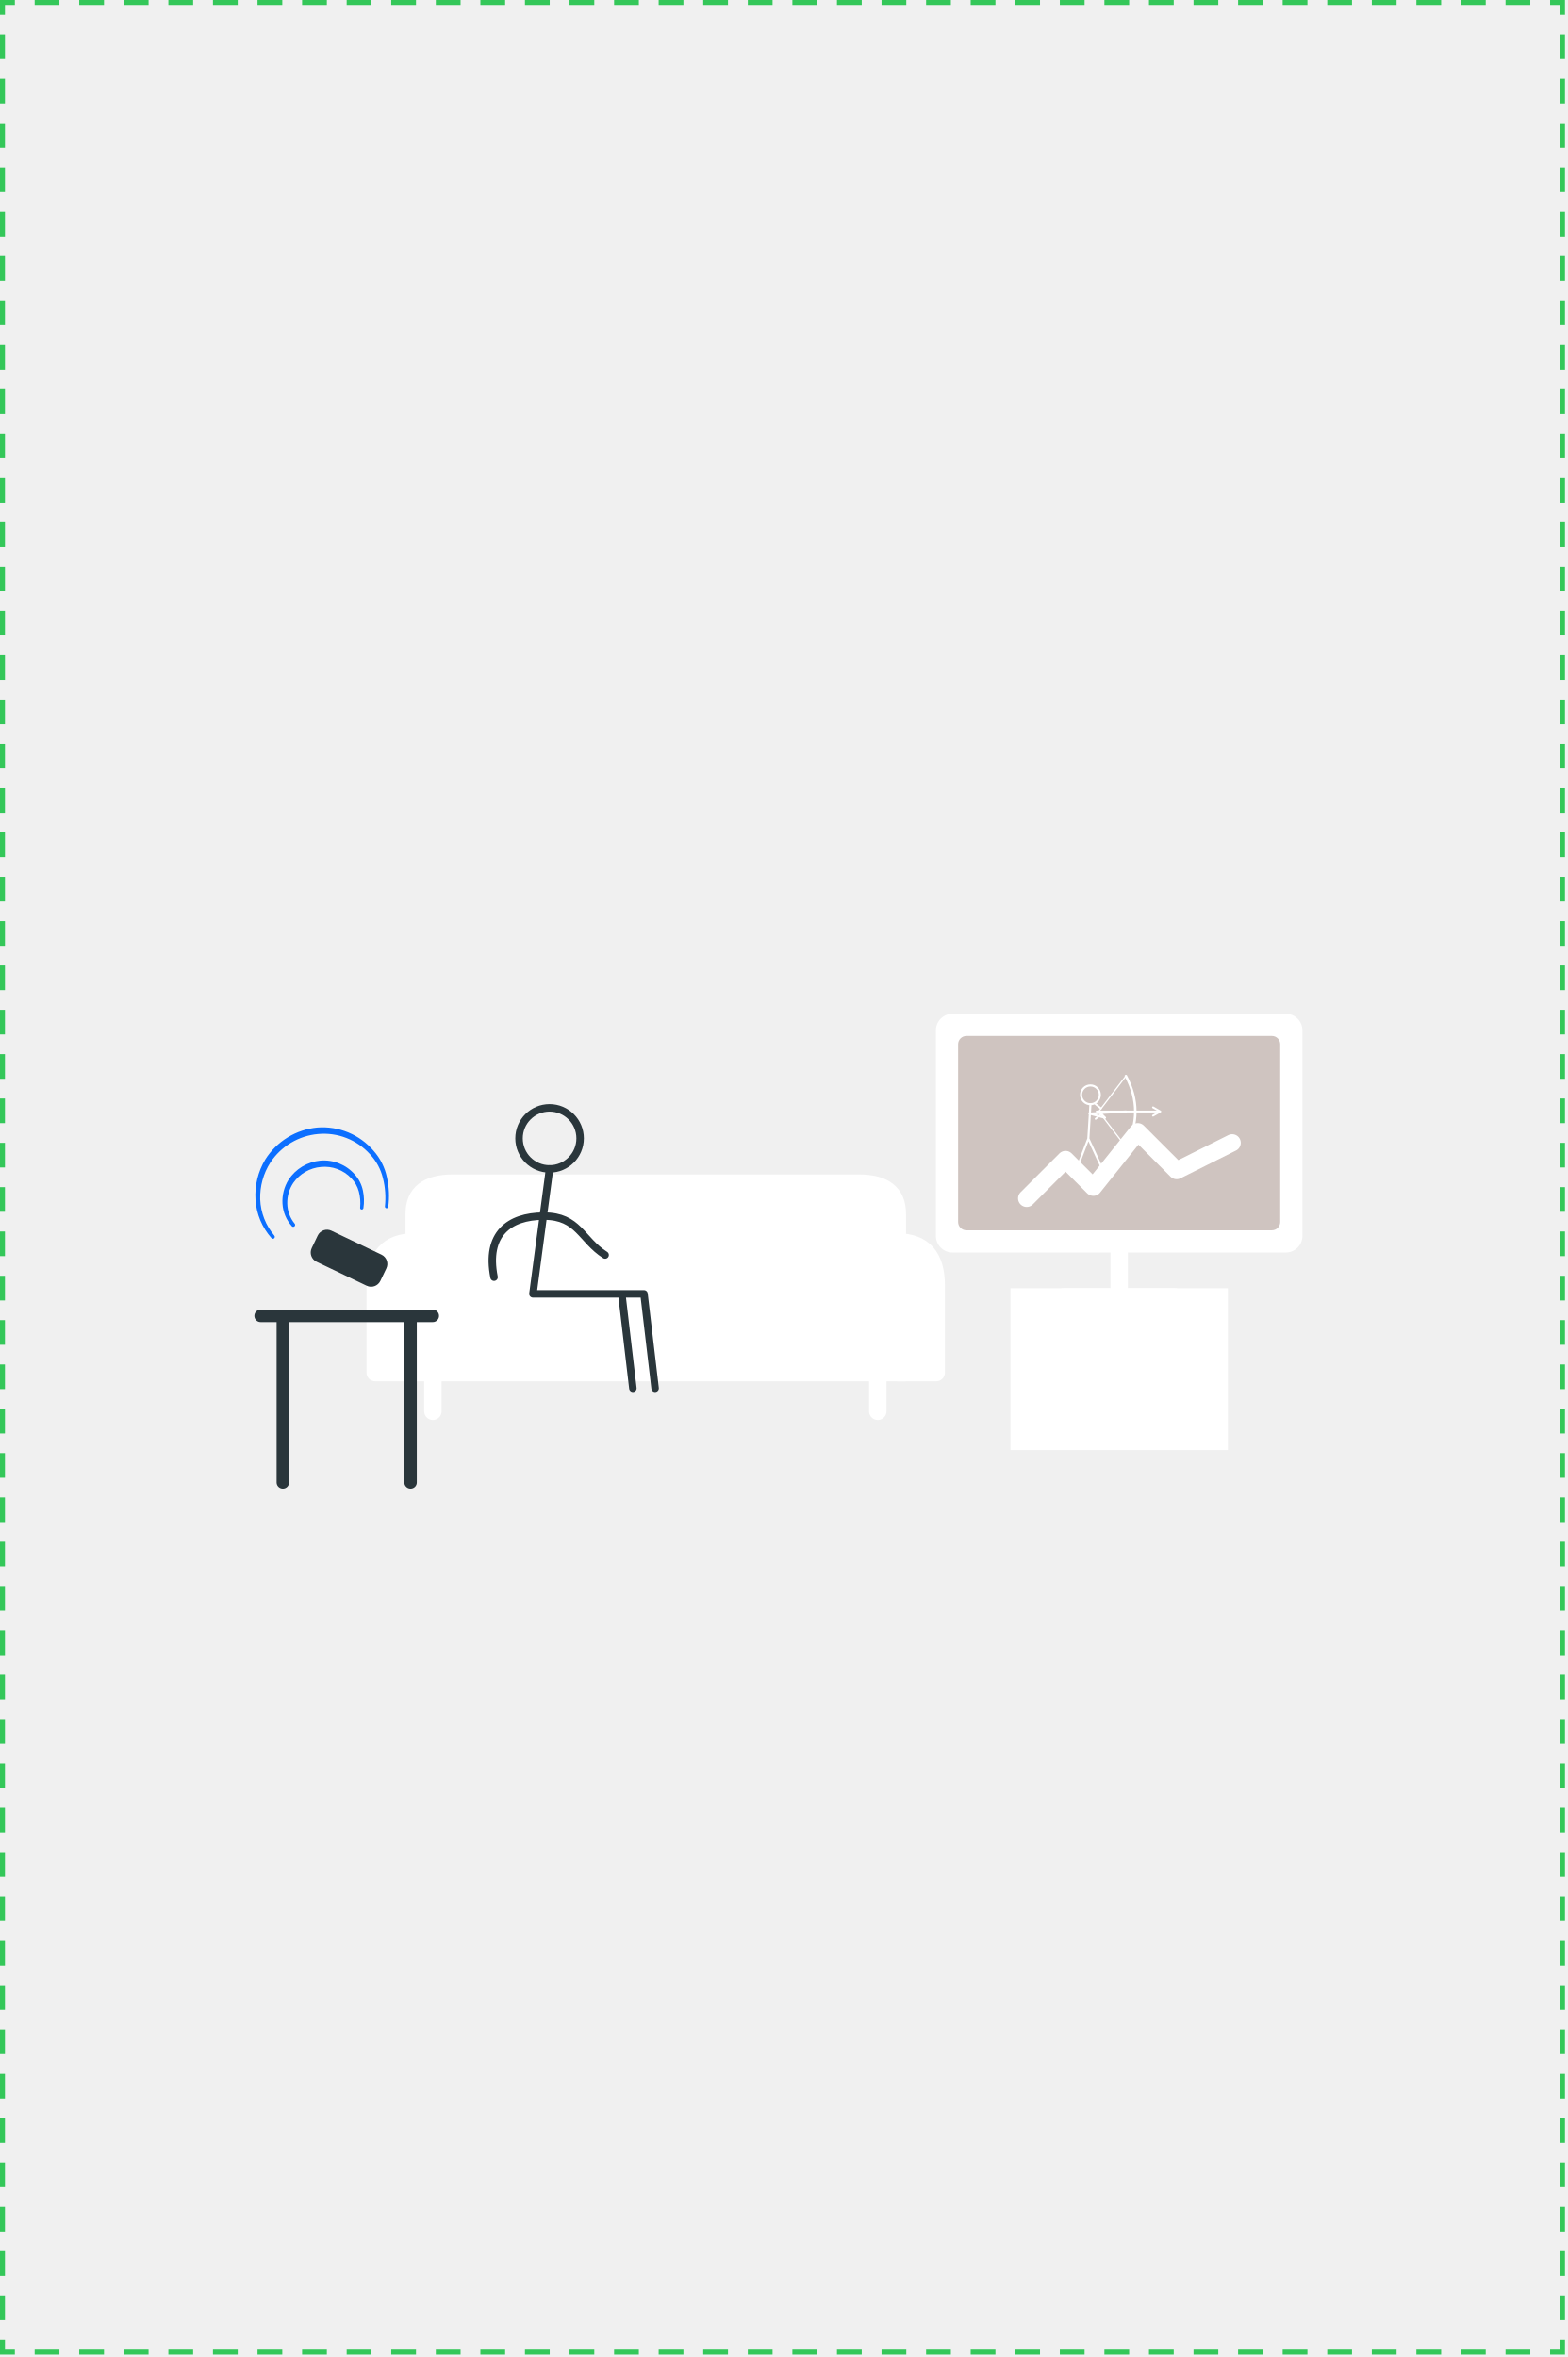
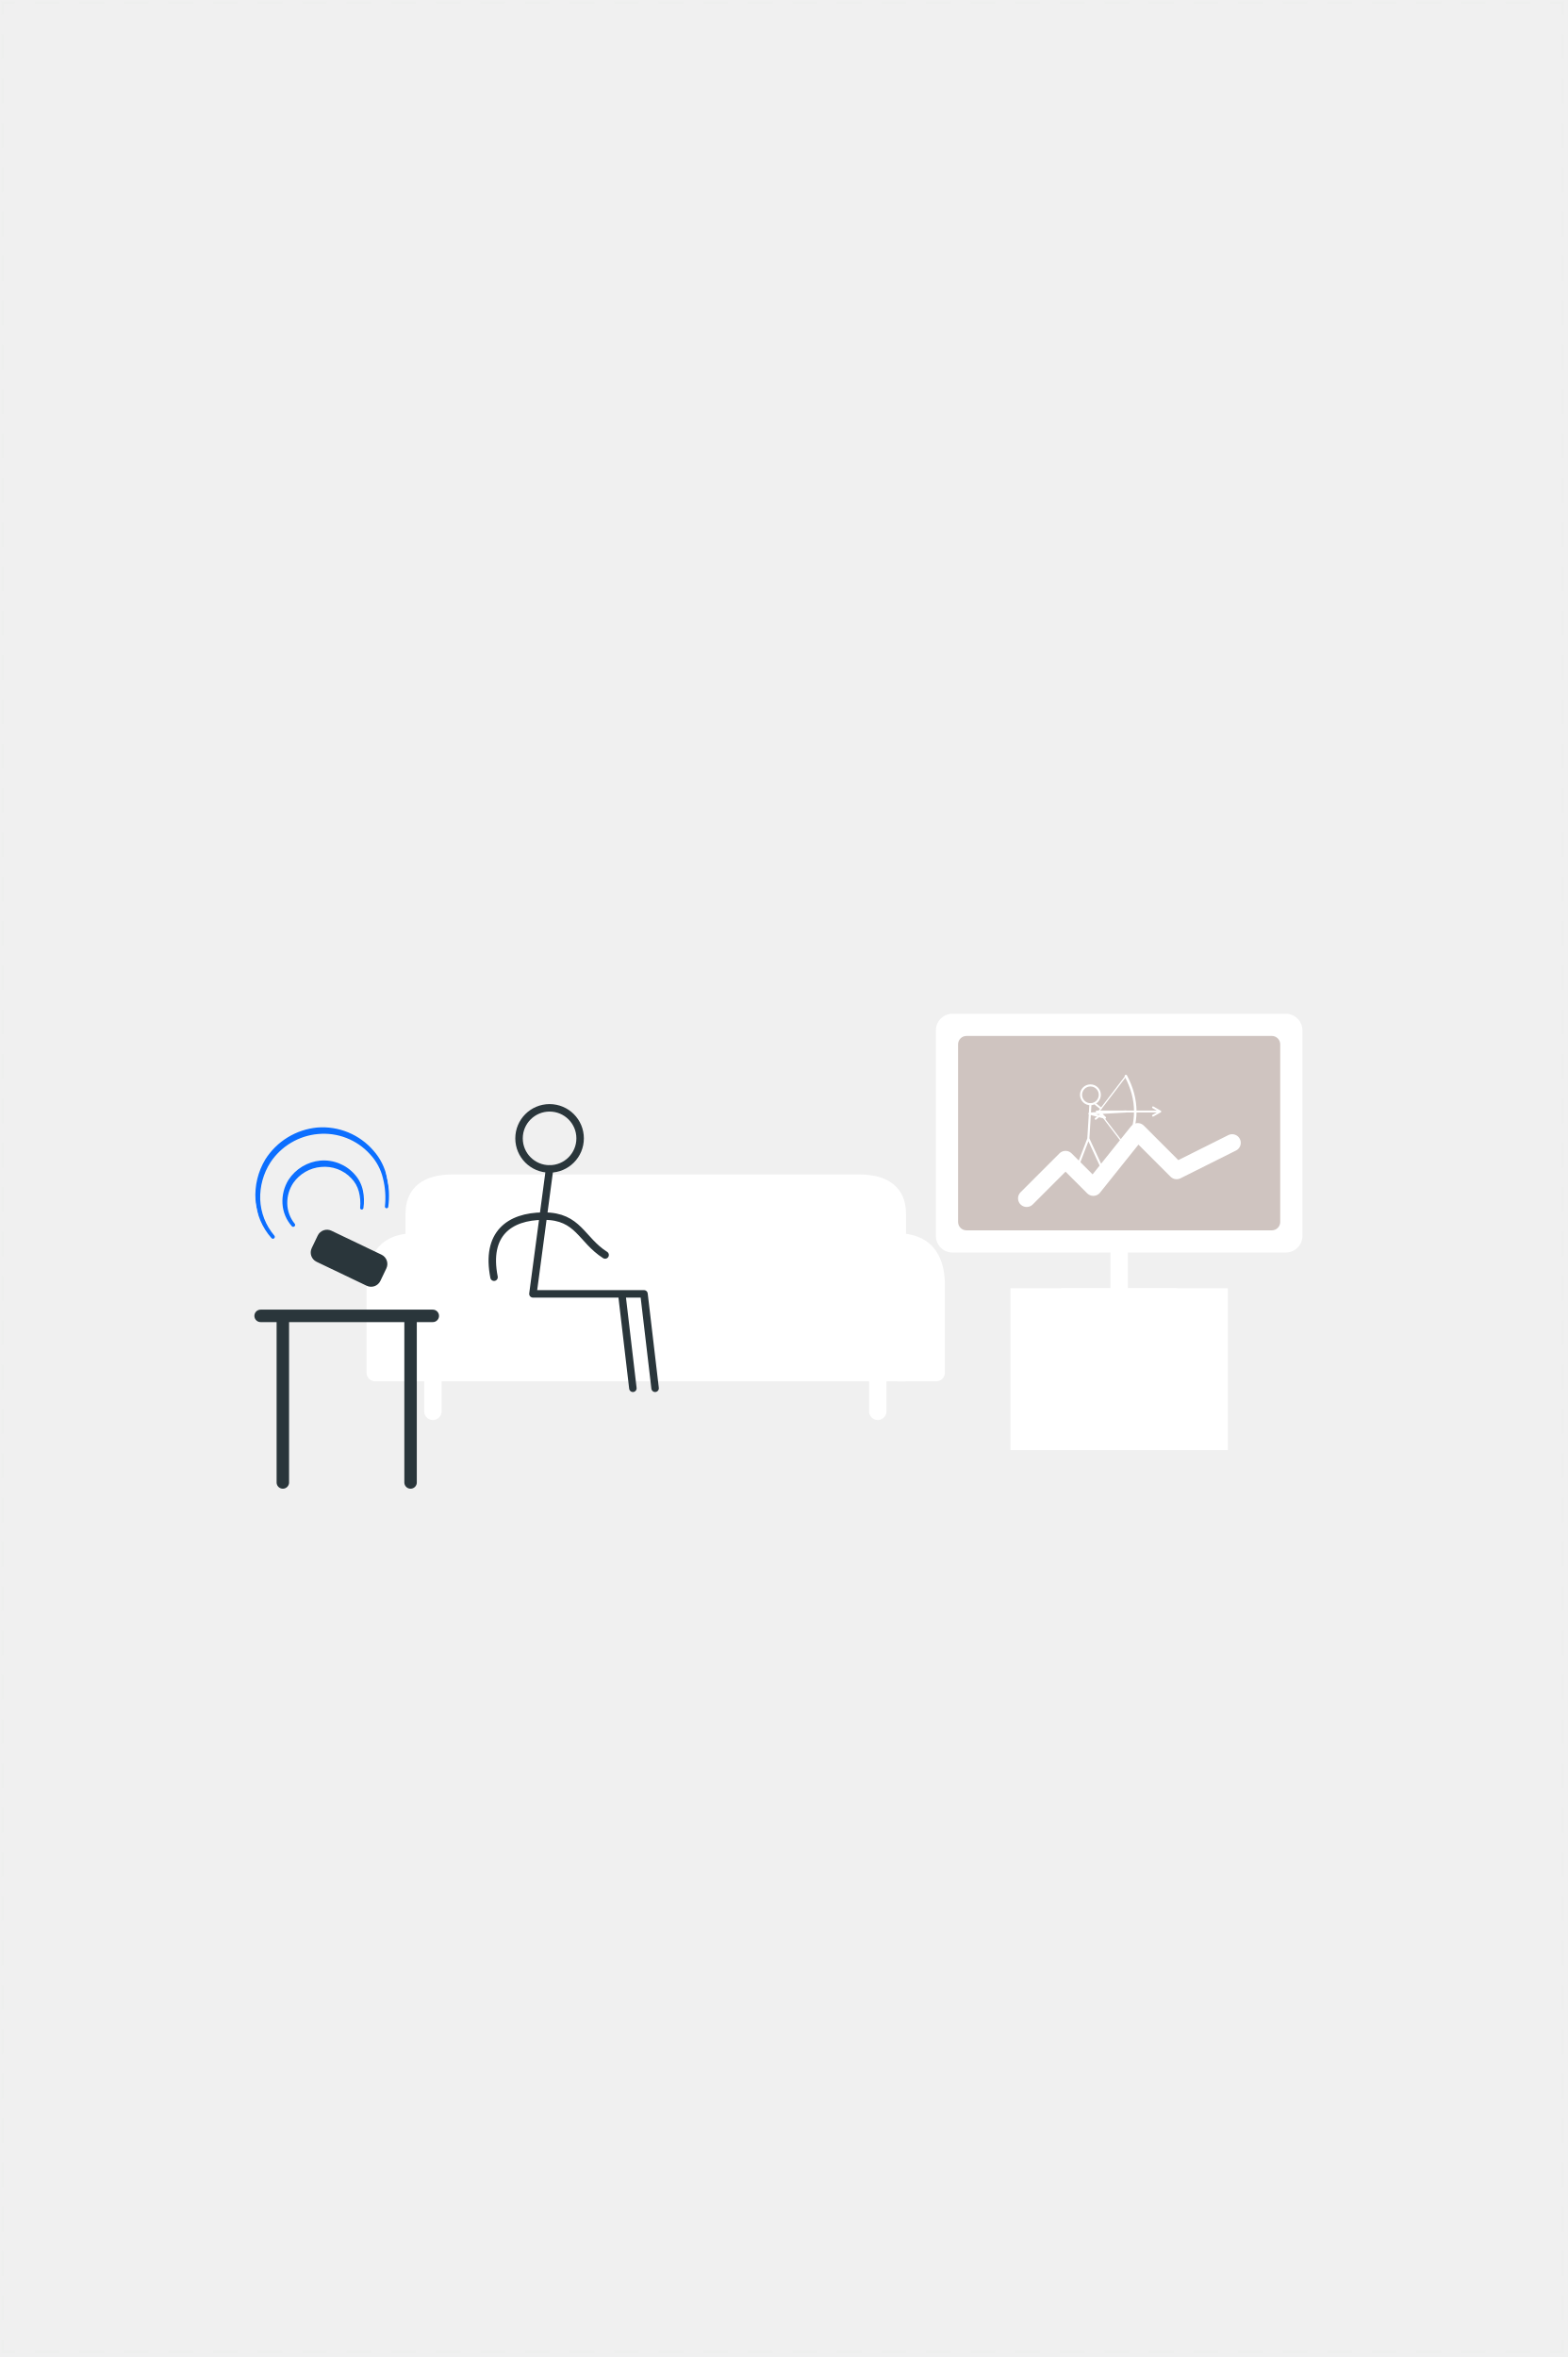
<svg xmlns="http://www.w3.org/2000/svg" width="629" height="946" viewBox="0 0 629 946" fill="none">
-   <path d="M0.995 5.937V0.995H5.964M0.995 13.845V23.731M0.995 31.639V41.524M0.995 49.433V59.318M0.995 67.226V77.111M0.995 85.02V94.905M0.995 102.813V112.698M0.995 120.607V130.492M0.995 138.4V148.285M0.995 156.194V166.079M0.995 173.987V183.872M0.995 191.781V201.666M0.995 209.574V219.46M0.995 227.368V237.253M0.995 245.161V255.047M0.995 262.955V272.84M0.995 280.748V290.634M0.995 298.542V308.427M0.995 316.335V326.221M0.995 334.129V344.014M0.995 351.922V361.808M0.995 369.716V379.601M0.995 387.509V397.395M0.995 405.303V415.188M0.995 423.096V432.982M0.995 440.89V450.775M0.995 458.683V468.569M0.995 476.477V486.362M0.995 494.271V504.156M0.995 512.064V521.949M0.995 529.858V539.743M0.995 547.651V557.536M0.995 565.445V575.33M0.995 583.238V593.123M0.995 601.032V610.917M0.995 618.825V628.71M0.995 636.619V646.504M0.995 654.412V664.298M0.995 672.206V682.091M0.995 689.999V699.885M0.995 707.793V717.678M0.995 725.586V735.472M0.995 743.38V753.265M0.995 761.173V771.059M0.995 778.967V788.852M0.995 796.76V806.646M0.995 814.554V824.439M0.995 832.347V842.233M0.995 850.141V860.026M0.995 867.934V877.82M0.995 885.728V895.613M0.995 903.521V913.407M0.995 921.315V931.2M0.995 939.108V944.051H5.963M13.914 944.051H23.851M31.801 944.051H41.739M49.689 944.051H59.626M67.576 944.051H77.514M85.464 944.051H95.402M103.352 944.051H113.289M121.239 944.051H131.177M139.127 944.051H149.065M157.015 944.051H166.952M174.902 944.051H184.84M192.79 944.051H202.728M210.678 944.051H220.615M228.565 944.051H238.503M246.453 944.051H256.391M264.341 944.051H274.278M282.228 944.051H292.166M300.116 944.051H310.054M318.004 944.051H327.941M335.891 944.051H345.829M353.779 944.051H363.717M371.667 944.051H381.604M389.554 944.051H399.492M407.442 944.051H417.38M425.33 944.051H435.267M443.217 944.051H453.155M461.105 944.051H471.043M478.993 944.051H488.93M496.88 944.051H506.818M514.768 944.051H524.706M532.656 944.051H542.593M550.543 944.051H560.481M568.431 944.051H578.369M586.319 944.051H596.256M604.206 944.051H614.144M622.094 944.051H627.063V939.109M627.063 931.2V921.315M627.063 913.407V903.522M627.063 895.613V885.728M627.063 877.82V867.935M627.063 860.026V850.141M627.063 842.233V832.348M627.063 824.439V814.554M627.063 806.646V796.76M627.063 788.852V778.967M627.063 771.059V761.173M627.063 753.265V743.38M627.063 735.472V725.586M627.063 717.678V707.793M627.063 699.885V689.999M627.063 682.091V672.206M627.063 664.298V654.412M627.063 646.504V636.619M627.063 628.711V618.825M627.063 610.917V601.032M627.063 593.124V583.238M627.063 575.33V565.445M627.063 557.537V547.651M627.063 539.743V529.858M627.063 521.949V512.064M627.063 504.156V494.271M627.063 486.362V476.477M627.063 468.569V458.684M627.063 450.775V440.89M627.063 432.982V423.097M627.063 415.188V405.303M627.063 397.395V387.51M627.063 379.601V369.716M627.063 361.808V351.923M627.063 344.014V334.129M627.063 326.221V316.336M627.063 308.427V298.542M627.063 290.634V280.748M627.063 272.84V262.955M627.063 255.047V245.161M627.063 237.253V227.368M627.063 219.46V209.574M627.063 201.666V191.781M627.063 183.873V173.987M627.063 166.079V156.194M627.063 148.286V138.4M627.063 130.492V120.607M627.063 112.699V102.813M627.063 94.905V85.02M627.063 77.112V67.226M627.063 59.318V49.433M627.063 41.525V31.639M627.063 23.731V13.846M627.063 5.938V0.995H622.094M614.144 0.995H604.206M596.256 0.995H586.319M578.369 0.995H568.431M560.481 0.995H550.543M542.593 0.995H532.656M524.706 0.995H514.768M506.818 0.995H496.88M488.93 0.995H478.993M471.043 0.995H461.105M453.155 0.995H443.217M435.267 0.995H425.33M417.38 0.995H407.442M399.492 0.995H389.554M381.604 0.995H371.667M363.717 0.995H353.779M345.829 0.995H335.891M327.941 0.995H318.004M310.054 0.995H300.116M292.166 0.995H282.228M274.278 0.995H264.341M256.391 0.995H246.453M238.503 0.995H228.565M220.615 0.995H210.678M202.728 0.995H192.79M184.84 0.995H174.902M166.952 0.995H157.015M149.065 0.995H139.127M131.177 0.995H121.239M113.289 0.995H103.352M95.402 0.995H85.464M77.514 0.995H67.576M59.627 0.995H49.689M41.739 0.995H31.801M23.851 0.995H13.914" stroke-width="1.99" stroke="#34C759" />
+   <path d="M0.995 5.937V0.995H5.964M0.995 13.845V23.731M0.995 31.639V41.524M0.995 49.433V59.318M0.995 67.226V77.111M0.995 85.02V94.905M0.995 102.813V112.698M0.995 120.607V130.492M0.995 138.4V148.285M0.995 156.194V166.079M0.995 173.987V183.872M0.995 191.781V201.666M0.995 209.574V219.46M0.995 227.368V237.253M0.995 245.161V255.047M0.995 262.955V272.84M0.995 280.748V290.634M0.995 298.542V308.427M0.995 316.335V326.221M0.995 334.129V344.014M0.995 351.922V361.808M0.995 369.716V379.601M0.995 387.509V397.395M0.995 405.303V415.188M0.995 423.096V432.982M0.995 440.89V450.775M0.995 458.683V468.569M0.995 476.477V486.362M0.995 494.271V504.156M0.995 512.064V521.949M0.995 529.858V539.743M0.995 547.651V557.536M0.995 565.445V575.33M0.995 583.238V593.123M0.995 601.032V610.917M0.995 618.825V628.71M0.995 636.619V646.504M0.995 654.412V664.298M0.995 672.206V682.091M0.995 689.999V699.885M0.995 707.793V717.678M0.995 725.586V735.472M0.995 743.38V753.265M0.995 761.173V771.059M0.995 778.967V788.852M0.995 796.76V806.646M0.995 814.554V824.439M0.995 832.347V842.233M0.995 850.141V860.026M0.995 867.934V877.82M0.995 885.728V895.613M0.995 903.521V913.407M0.995 921.315V931.2M0.995 939.108V944.051H5.963M13.914 944.051H23.851M31.801 944.051H41.739M49.689 944.051H59.626M67.576 944.051H77.514M85.464 944.051H95.402M103.352 944.051H113.289M121.239 944.051H131.177M139.127 944.051H149.065M157.015 944.051H166.952M174.902 944.051H184.84M192.79 944.051H202.728M210.678 944.051H220.615M228.565 944.051H238.503M246.453 944.051H256.391M264.341 944.051H274.278M282.228 944.051H292.166M300.116 944.051H310.054M318.004 944.051H327.941M335.891 944.051H345.829M353.779 944.051H363.717M371.667 944.051H381.604M389.554 944.051H399.492M407.442 944.051H417.38M425.33 944.051H435.267M443.217 944.051H453.155M461.105 944.051H471.043M478.993 944.051H488.93M496.88 944.051H506.818M514.768 944.051H524.706M532.656 944.051H542.593M550.543 944.051H560.481M568.431 944.051H578.369M586.319 944.051H596.256M604.206 944.051H614.144M622.094 944.051H627.063V939.109M627.063 931.2V921.315M627.063 913.407V903.522M627.063 895.613V885.728M627.063 877.82V867.935M627.063 860.026V850.141M627.063 842.233V832.348M627.063 824.439V814.554M627.063 806.646V796.76M627.063 788.852V778.967M627.063 771.059V761.173M627.063 753.265V743.38M627.063 735.472V725.586M627.063 717.678V707.793M627.063 699.885V689.999M627.063 682.091V672.206M627.063 664.298V654.412M627.063 646.504V636.619M627.063 628.711V618.825M627.063 610.917V601.032M627.063 593.124V583.238M627.063 575.33V565.445M627.063 557.537V547.651M627.063 539.743V529.858M627.063 521.949V512.064M627.063 504.156V494.271M627.063 486.362V476.477M627.063 468.569V458.684M627.063 450.775V440.89M627.063 432.982V423.097M627.063 415.188V405.303M627.063 397.395V387.51M627.063 379.601V369.716M627.063 361.808V351.923M627.063 344.014V334.129M627.063 326.221V316.336M627.063 308.427V298.542M627.063 290.634V280.748M627.063 272.84V262.955M627.063 255.047V245.161M627.063 237.253V227.368M627.063 219.46V209.574M627.063 201.666V191.781M627.063 183.873V173.987M627.063 166.079V156.194M627.063 148.286V138.4M627.063 130.492V120.607M627.063 112.699V102.813M627.063 94.905V85.02M627.063 77.112V67.226M627.063 59.318V49.433M627.063 41.525V31.639M627.063 23.731V13.846M627.063 5.938V0.995H622.094M614.144 0.995H604.206M596.256 0.995H586.319M578.369 0.995H568.431M560.481 0.995H550.543M542.593 0.995H532.656M524.706 0.995H514.768M506.818 0.995H496.88M488.93 0.995H478.993M471.043 0.995H461.105M453.155 0.995H443.217M435.267 0.995H425.33M417.38 0.995H407.442M399.492 0.995H389.554M381.604 0.995H371.667M363.717 0.995H353.779M345.829 0.995H335.891M327.941 0.995H318.004M310.054 0.995H300.116M292.166 0.995H282.228M274.278 0.995H264.341M256.391 0.995H246.453M238.503 0.995H228.565M220.615 0.995H210.678M202.728 0.995H192.79M184.84 0.995H174.902M166.952 0.995H157.015M149.065 0.995H139.127M131.177 0.995H121.239M113.289 0.995H103.352M95.402 0.995H85.464M77.514 0.995H67.576M59.627 0.995H49.689M41.739 0.995H31.801M23.851 0.995H13.914" stroke="#34C759" stroke-opacity="0.01" />
  <path d="M166.247 487.134C166.247 478.961 171.417 474.875 181.756 474.875H344.597C354.936 474.875 360.105 478.961 360.105 487.134V525.446H166.247V487.134Z" fill="white" stroke-width="7" stroke-linejoin="round" stroke="white" />
  <path d="M150.594 515.969C150.594 504.325 155.769 498.502 166.12 498.502V550.901H150.594V515.969ZM360.192 498.502C370.542 498.502 375.717 504.325 375.717 515.969V550.901H360.192V498.502Z" fill="white" stroke-width="7" stroke-linejoin="round" stroke="white" />
  <path d="M165.964 525.674H360.036V550.903H165.964V525.674Z" fill="white" stroke-width="7" stroke="white" />
  <path d="M173.727 550.903V566.428M352.273 550.903V566.428" stroke-width="7" stroke-linecap="round" stroke-linejoin="round" stroke="white" />
  <path d="M232.819 456.894C232.819 463.665 227.331 469.153 220.561 469.153C213.79 469.153 208.302 463.665 208.302 456.894C208.302 450.124 213.79 444.636 220.561 444.636C227.331 444.636 232.819 450.124 232.819 456.894Z" stroke-width="3" stroke-linecap="round" stroke-linejoin="round" stroke="#2A363B" />
  <path d="M220.56 469.153L218.034 488.1M218.034 488.1L213.874 519.303H249.536M218.034 488.1C218.133 488.099 218.232 488.099 218.332 488.099C232.168 488.099 233.274 497.608 242.849 503.701M218.034 488.1C204.356 488.2 194.839 495.236 198.272 512.616M249.536 519.303H258.451L262.909 557.193M249.536 519.303L253.993 557.193" stroke-width="3" stroke-linecap="round" stroke-linejoin="round" stroke="#2A363B" />
  <path d="M516.014 406.875H382.28C378.587 406.875 375.594 409.868 375.594 413.561V496.029C375.594 499.722 378.587 502.716 382.28 502.716H516.014C519.707 502.716 522.701 499.722 522.701 496.029V413.561C522.701 409.868 519.707 406.875 516.014 406.875Z" fill="white" />
  <path d="M510.441 415.791H387.852C386.006 415.791 384.509 417.287 384.509 419.134V490.457C384.509 492.304 386.006 493.801 387.852 493.801H510.441C512.288 493.801 513.785 492.304 513.785 490.457V419.134C513.785 417.287 512.288 415.791 510.441 415.791Z" fill="#CFC4C0" />
  <path d="M412.026 480.97L427.628 465.368L438.773 476.512L456.604 454.224L472.206 469.826L494.494 458.681" stroke-width="6.914" stroke-linecap="round" stroke-linejoin="round" stroke="white" />
  <path d="M441.384 439.41C441.384 441.49 439.698 443.177 437.617 443.177C435.536 443.177 433.85 441.49 433.85 439.41C433.85 437.329 435.536 435.642 437.617 435.642C439.698 435.642 441.384 437.329 441.384 439.41Z" stroke-width="0.837" stroke-linecap="round" stroke-linejoin="round" stroke="white" />
-   <path d="M437.617 443.177L437.389 446.933M437.389 446.933L437.386 446.994M437.389 446.933L437.198 446.944L437.386 446.994M437.389 446.933L441.554 446.695M437.386 446.994L436.78 456.991M437.386 446.994L443.478 448.619L441.554 446.695M436.78 456.991L432.594 467.874M436.78 456.991L441.803 467.874M441.554 446.695L451.85 446.107M441.554 446.695L440.966 446.107" stroke-width="0.837" stroke-linecap="round" stroke-linejoin="round" stroke="white" />
+   <path d="M437.617 443.177L437.389 446.933M437.389 446.933L437.386 446.994M437.389 446.933L437.198 446.944L437.386 446.994M437.389 446.933L441.554 446.695M437.386 446.994L436.78 456.991M437.386 446.994L443.478 448.619L441.554 446.695M441.554 446.695L451.85 446.107M441.554 446.695L440.966 446.107M436.78 456.991L432.594 467.874M436.78 456.991L441.803 467.874" stroke-width="0.837" stroke-linecap="round" stroke-linejoin="round" stroke="white" />
  <path d="M451.85 431.875C456.873 441.363 456.873 450.851 451.85 460.34" stroke-width="1.005" stroke-linecap="round" stroke="white" />
  <path d="M451.85 431.875L440.966 446.107L451.85 460.34" stroke-width="0.502" stroke="white" />
  <path d="M440.129 446.107H465.245M462.734 444.433L465.664 446.107L462.734 447.781M441.803 444.851L439.71 443.177M441.803 447.363L439.71 449.037" stroke-width="0.753" stroke-linecap="round" stroke-linejoin="round" stroke="white" />
  <path d="M449.147 502.716V520.547M449.147 520.547H426.858M449.147 520.547H471.435" stroke-width="7" stroke-linecap="round" stroke-linejoin="round" stroke="white" />
  <path d="M489.266 520.547H409.027V578.497H489.266V520.547Z" fill="white" stroke-width="7" stroke="white" />
  <path d="M104.594 528.133H113.509M113.509 528.133H164.773M113.509 528.133V594.999M164.773 528.133H173.688M164.773 528.133V594.999" stroke-width="5" stroke-linecap="round" stroke-linejoin="round" stroke="#2A363B" />
  <path d="M152.779 504.284L132.673 494.666C131.007 493.869 129.011 494.573 128.214 496.239L125.81 501.266C125.013 502.932 125.717 504.928 127.383 505.725L147.49 515.342C149.155 516.139 151.151 515.435 151.948 513.769L154.353 508.742C155.15 507.077 154.445 505.081 152.779 504.284Z" fill="#2A363B" stroke-width="1.56" stroke="#2A363B" />
-   <g clip-path="url(#clip0_36_5087)">
+   <mask id="mask0_45_4250" style="mask-type:luminance" maskUnits="userSpaceOnUse" x="97" y="447" width="64" height="64">
+     <path d="M150.44 447.46L97.711 457.652L107.903 510.38L160.632 500.189L150.44 447.46Z" fill="white" />
+   </mask>
+   <g mask="url(#mask0_45_4250)">
    <path d="M128.598 465.813C126.017 466.049 123.523 466.865 121.302 468.202C119.082 469.539 117.193 471.362 115.778 473.533C114.011 476.405 113.17 479.75 113.368 483.116C113.569 486.461 114.89 489.642 117.119 492.145C117.183 492.221 117.262 492.283 117.35 492.328C117.439 492.372 117.536 492.399 117.635 492.405C117.734 492.411 117.834 492.398 117.927 492.365C118.021 492.332 118.107 492.28 118.18 492.214C118.333 492.083 118.428 491.899 118.444 491.699C118.461 491.5 118.399 491.301 118.271 491.148C116.387 488.852 115.335 485.987 115.286 483.018C115.232 480.079 116.083 477.193 117.723 474.753C118.994 472.938 120.649 471.424 122.57 470.32C124.492 469.216 126.632 468.549 128.841 468.365C131.068 468.144 133.316 468.434 135.414 469.213C137.511 469.993 139.404 471.241 140.946 472.862C142.426 474.362 143.485 476.224 144.018 478.262C144.566 480.363 144.74 482.543 144.534 484.704C144.518 484.79 144.521 484.879 144.541 484.965C144.56 485.051 144.598 485.132 144.65 485.203C144.702 485.273 144.768 485.333 144.844 485.378C144.919 485.422 145.004 485.451 145.091 485.462C145.178 485.474 145.267 485.468 145.353 485.445C145.438 485.423 145.518 485.383 145.588 485.329C145.658 485.276 145.717 485.208 145.761 485.132C145.805 485.055 145.834 484.971 145.845 484.883C146.2 482.556 146.135 480.183 145.653 477.878C145.162 475.484 144.049 473.263 142.425 471.437C140.724 469.48 138.586 467.951 136.183 466.974C133.781 465.997 131.183 465.599 128.598 465.813Z" fill-rule="evenodd" clip-rule="evenodd" fill="#0C6FFF" />
    <path d="M149.917 461.852C147.156 458.637 143.676 456.117 139.76 454.498C135.843 452.88 131.601 452.206 127.376 452.534C123.147 452.925 119.065 454.282 115.444 456.499C111.822 458.716 108.758 461.735 106.487 465.323C103.539 470.212 102.162 475.888 102.542 481.584C102.913 487.264 105.166 492.659 108.947 496.915C109.011 496.993 109.091 497.058 109.182 497.105C109.272 497.151 109.371 497.18 109.472 497.188C109.574 497.196 109.676 497.183 109.772 497.151C109.869 497.119 109.958 497.068 110.034 497.001C110.183 496.864 110.273 496.674 110.285 496.472C110.296 496.27 110.23 496.071 110.098 495.917C106.642 491.856 104.645 486.754 104.425 481.425C104.259 476.155 105.694 470.959 108.542 466.521C110.67 463.308 113.495 460.616 116.808 458.646C120.121 456.675 123.835 455.478 127.675 455.143C131.533 454.785 135.422 455.332 139.033 456.738C142.643 458.145 145.877 460.373 148.477 463.247C151.039 465.967 152.841 469.313 153.702 472.948C154.629 476.62 154.894 480.428 154.485 484.193C154.468 484.368 154.518 484.544 154.625 484.684C154.733 484.825 154.89 484.918 155.064 484.947C155.152 484.958 155.241 484.953 155.326 484.93C155.411 484.907 155.491 484.868 155.561 484.814C155.632 484.76 155.69 484.693 155.734 484.617C155.779 484.54 155.807 484.456 155.818 484.368C156.342 480.436 156.164 476.442 155.293 472.573C154.466 468.592 152.612 464.896 149.917 461.852Z" fill-rule="evenodd" clip-rule="evenodd" fill="#0C6FFF" />
  </g>
-   <defs>
-     <clipPath id="clip0_36_5087">
-       <rect width="53.705" height="53.705" fill="white" transform="translate(97.7114 457.652) rotate(-10.9398)" />
-     </clipPath>
-   </defs>
</svg>
